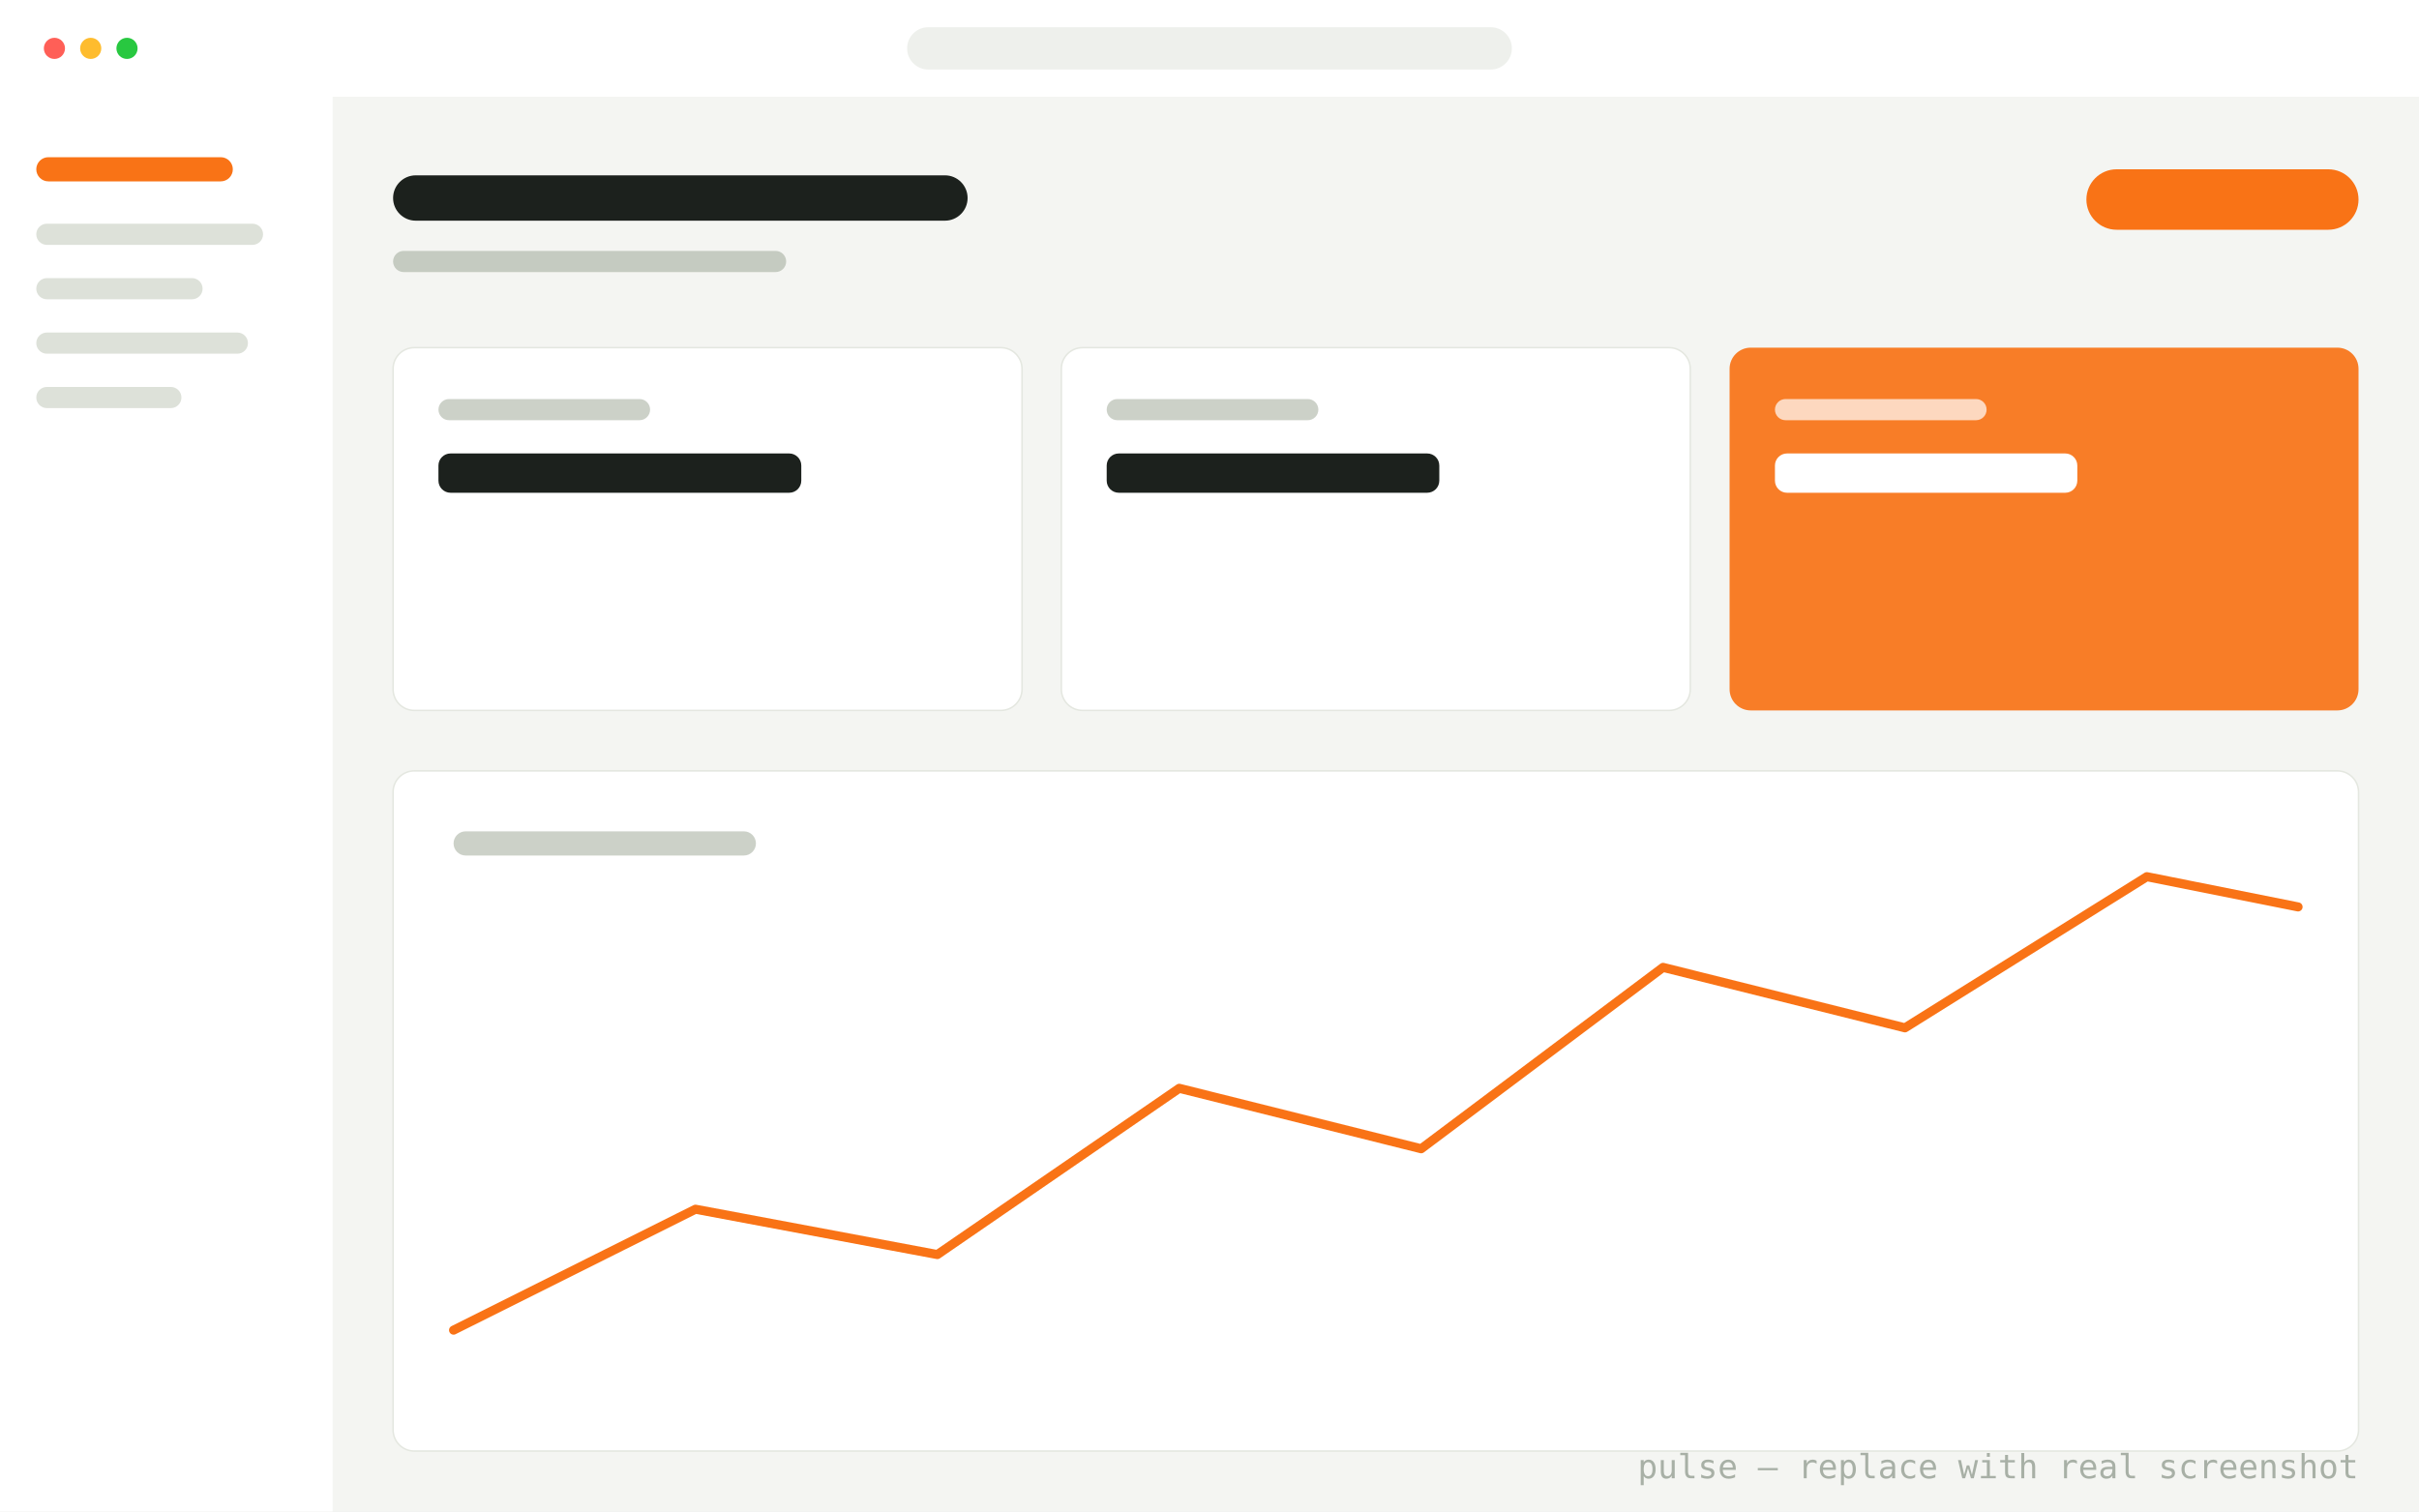
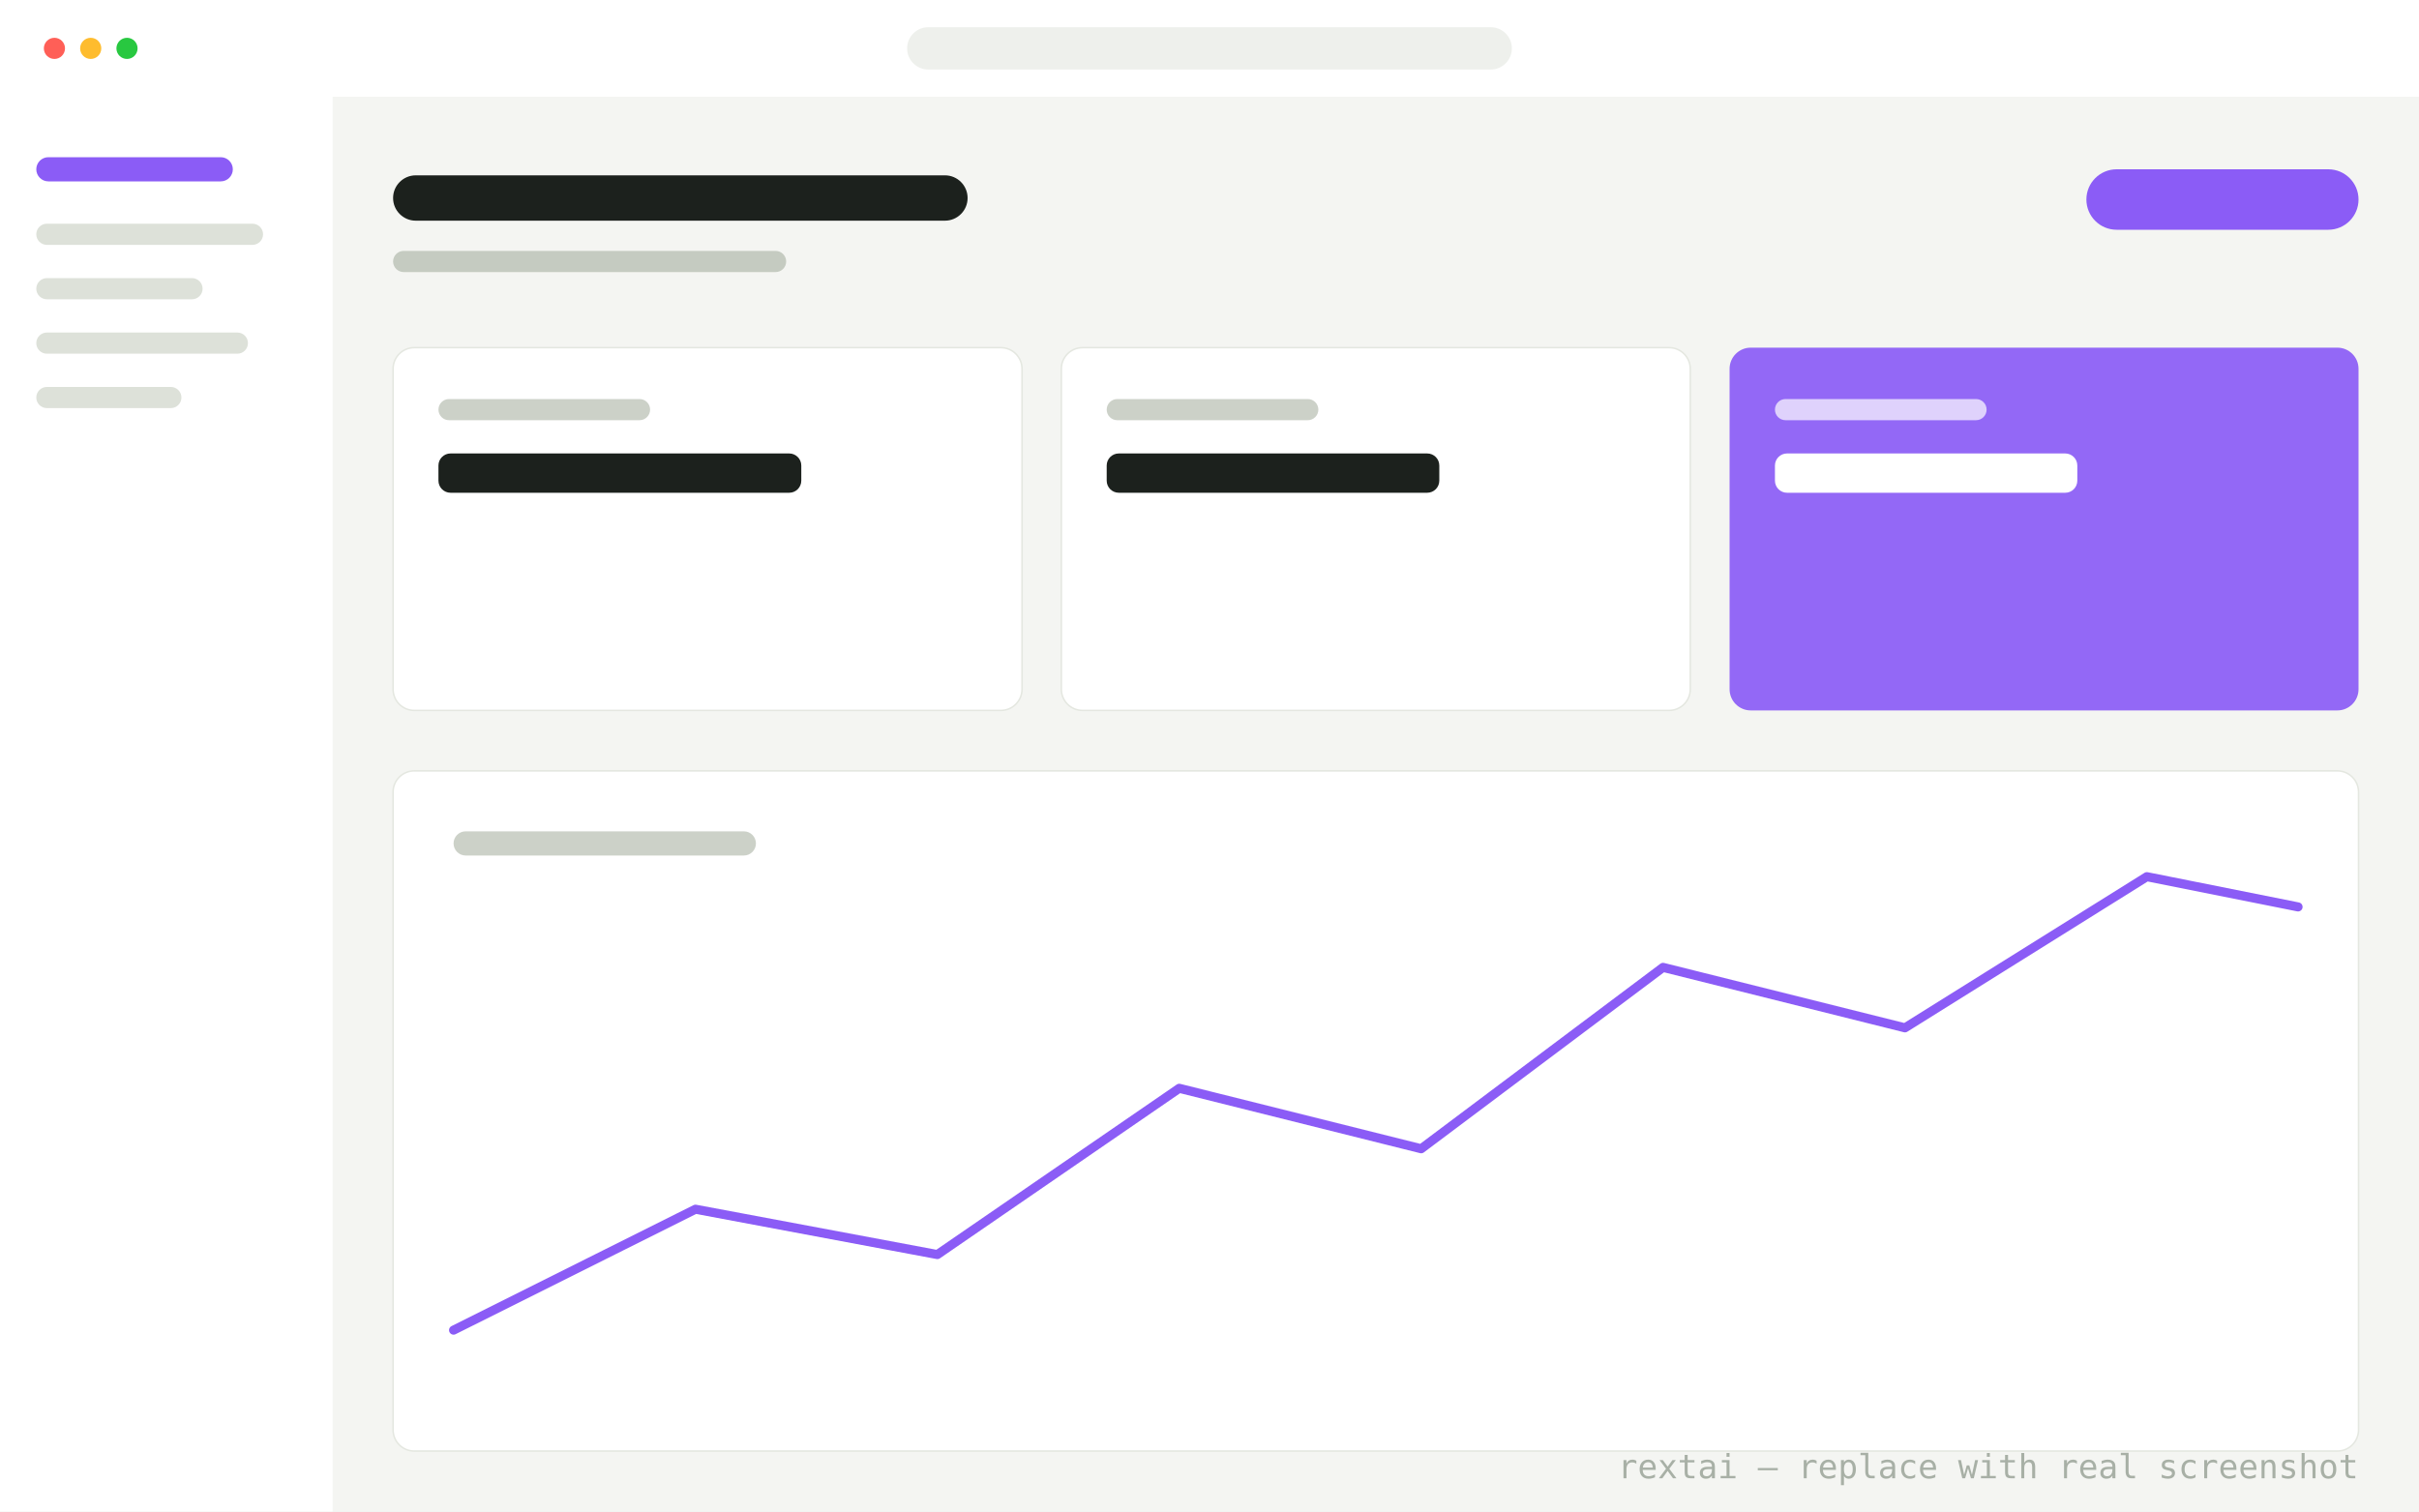
<svg xmlns="http://www.w3.org/2000/svg" viewBox="0 0 1600 1000">
  <rect width="1600" height="1000" fill="#f4f5f2" />
  <rect width="1600" height="64" fill="#ffffff" />
  <circle cx="36" cy="32" r="7" fill="#ff5f57" />
  <circle cx="60" cy="32" r="7" fill="#febc2e" />
  <circle cx="84" cy="32" r="7" fill="#28c840" />
  <rect x="600" y="18" width="400" height="28" rx="14" fill="#eef0ec" />
  <rect y="64" width="220" height="936" fill="#ffffff" />
-   <rect x="24" y="104" width="130" height="16" rx="8" fill="#f97316" />
+   <rect x="24" y="104" width="130" height="16" rx="8" fill="#8b5cf6" />
  <rect x="24" y="148" width="150" height="14" rx="7" fill="#dde1d9" />
  <rect x="24" y="184" width="110" height="14" rx="7" fill="#dde1d9" />
  <rect x="24" y="220" width="140" height="14" rx="7" fill="#dde1d9" />
  <rect x="24" y="256" width="96" height="14" rx="7" fill="#dde1d9" />
  <rect x="260" y="116" width="380" height="30" rx="15" fill="#1c211d" />
  <rect x="260" y="166" width="260" height="14" rx="7" fill="#c5cbc1" />
-   <rect x="1380" y="112" width="180" height="40" rx="20" fill="#f97316" />
+   <rect x="1380" y="112" width="180" height="40" rx="20" fill="#8b5cf6" />
  <g>
    <rect x="260" y="230" width="416" height="240" rx="14" fill="#ffffff" stroke="#e4e7e0" />
    <rect x="702" y="230" width="416" height="240" rx="14" fill="#ffffff" stroke="#e4e7e0" />
-     <rect x="1144" y="230" width="416" height="240" rx="14" fill="#f97316" opacity="0.92" />
+     <rect x="1144" y="230" width="416" height="240" rx="14" fill="#8b5cf6" opacity="0.92" />
    <rect x="290" y="264" width="140" height="14" rx="7" fill="#ccd1c8" />
    <rect x="290" y="300" width="240" height="26" rx="8" fill="#1c211d" />
    <rect x="732" y="264" width="140" height="14" rx="7" fill="#ccd1c8" />
    <rect x="732" y="300" width="220" height="26" rx="8" fill="#1c211d" />
    <rect x="1174" y="264" width="140" height="14" rx="7" fill="#ffffff" opacity="0.7" />
    <rect x="1174" y="300" width="200" height="26" rx="8" fill="#ffffff" />
  </g>
  <rect x="260" y="510" width="1300" height="450" rx="14" fill="#ffffff" stroke="#e4e7e0" />
  <rect x="300" y="550" width="200" height="16" rx="8" fill="#ccd1c8" />
-   <polyline points="300,880 460,800 620,830 780,720 940,760 1100,640 1260,680 1420,580 1520,600" fill="none" stroke="#f97316" stroke-width="6" stroke-linecap="round" stroke-linejoin="round" />
-   <text x="1560" y="978" text-anchor="end" font-family="ui-monospace, monospace" font-size="22" fill="#a8b0a6">pulse — replace with real screenshot</text>
+   <polyline points="300,880 460,800 620,830 780,720 940,760 1100,640 1260,680 1420,580 1520,600" fill="none" stroke="#8b5cf6" stroke-width="6" stroke-linecap="round" stroke-linejoin="round" />
+   <text x="1560" y="978" text-anchor="end" font-family="ui-monospace, monospace" font-size="22" fill="#a8b0a6">rextai — replace with real screenshot</text>
</svg>
